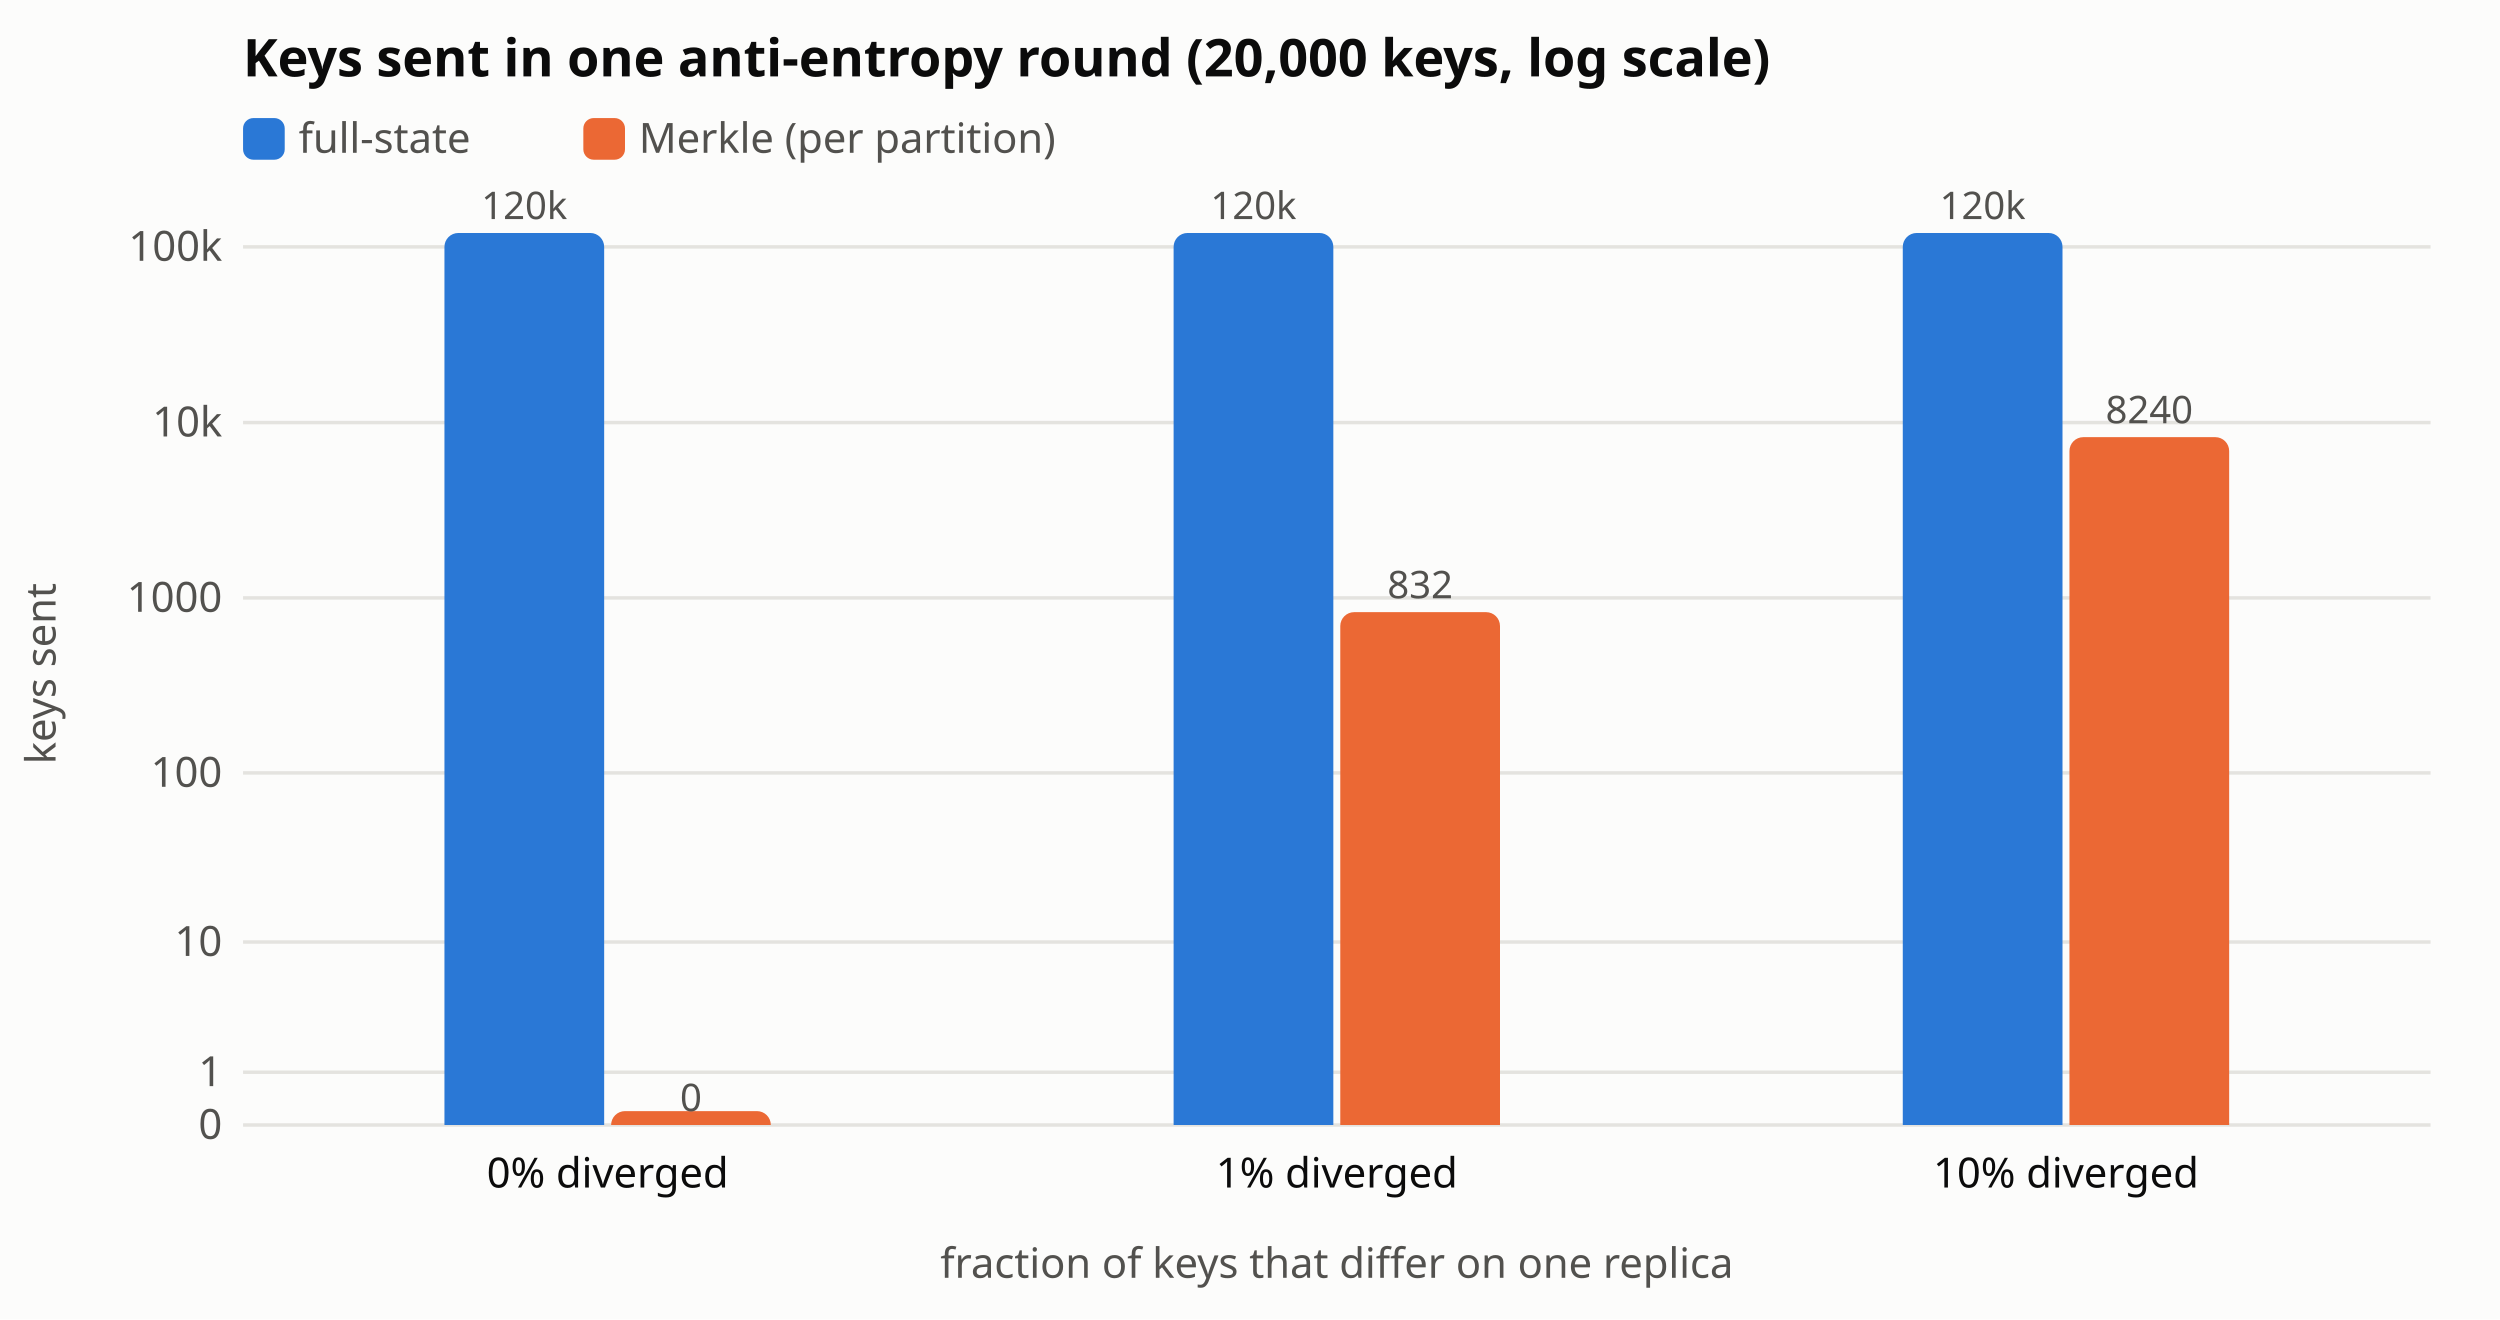
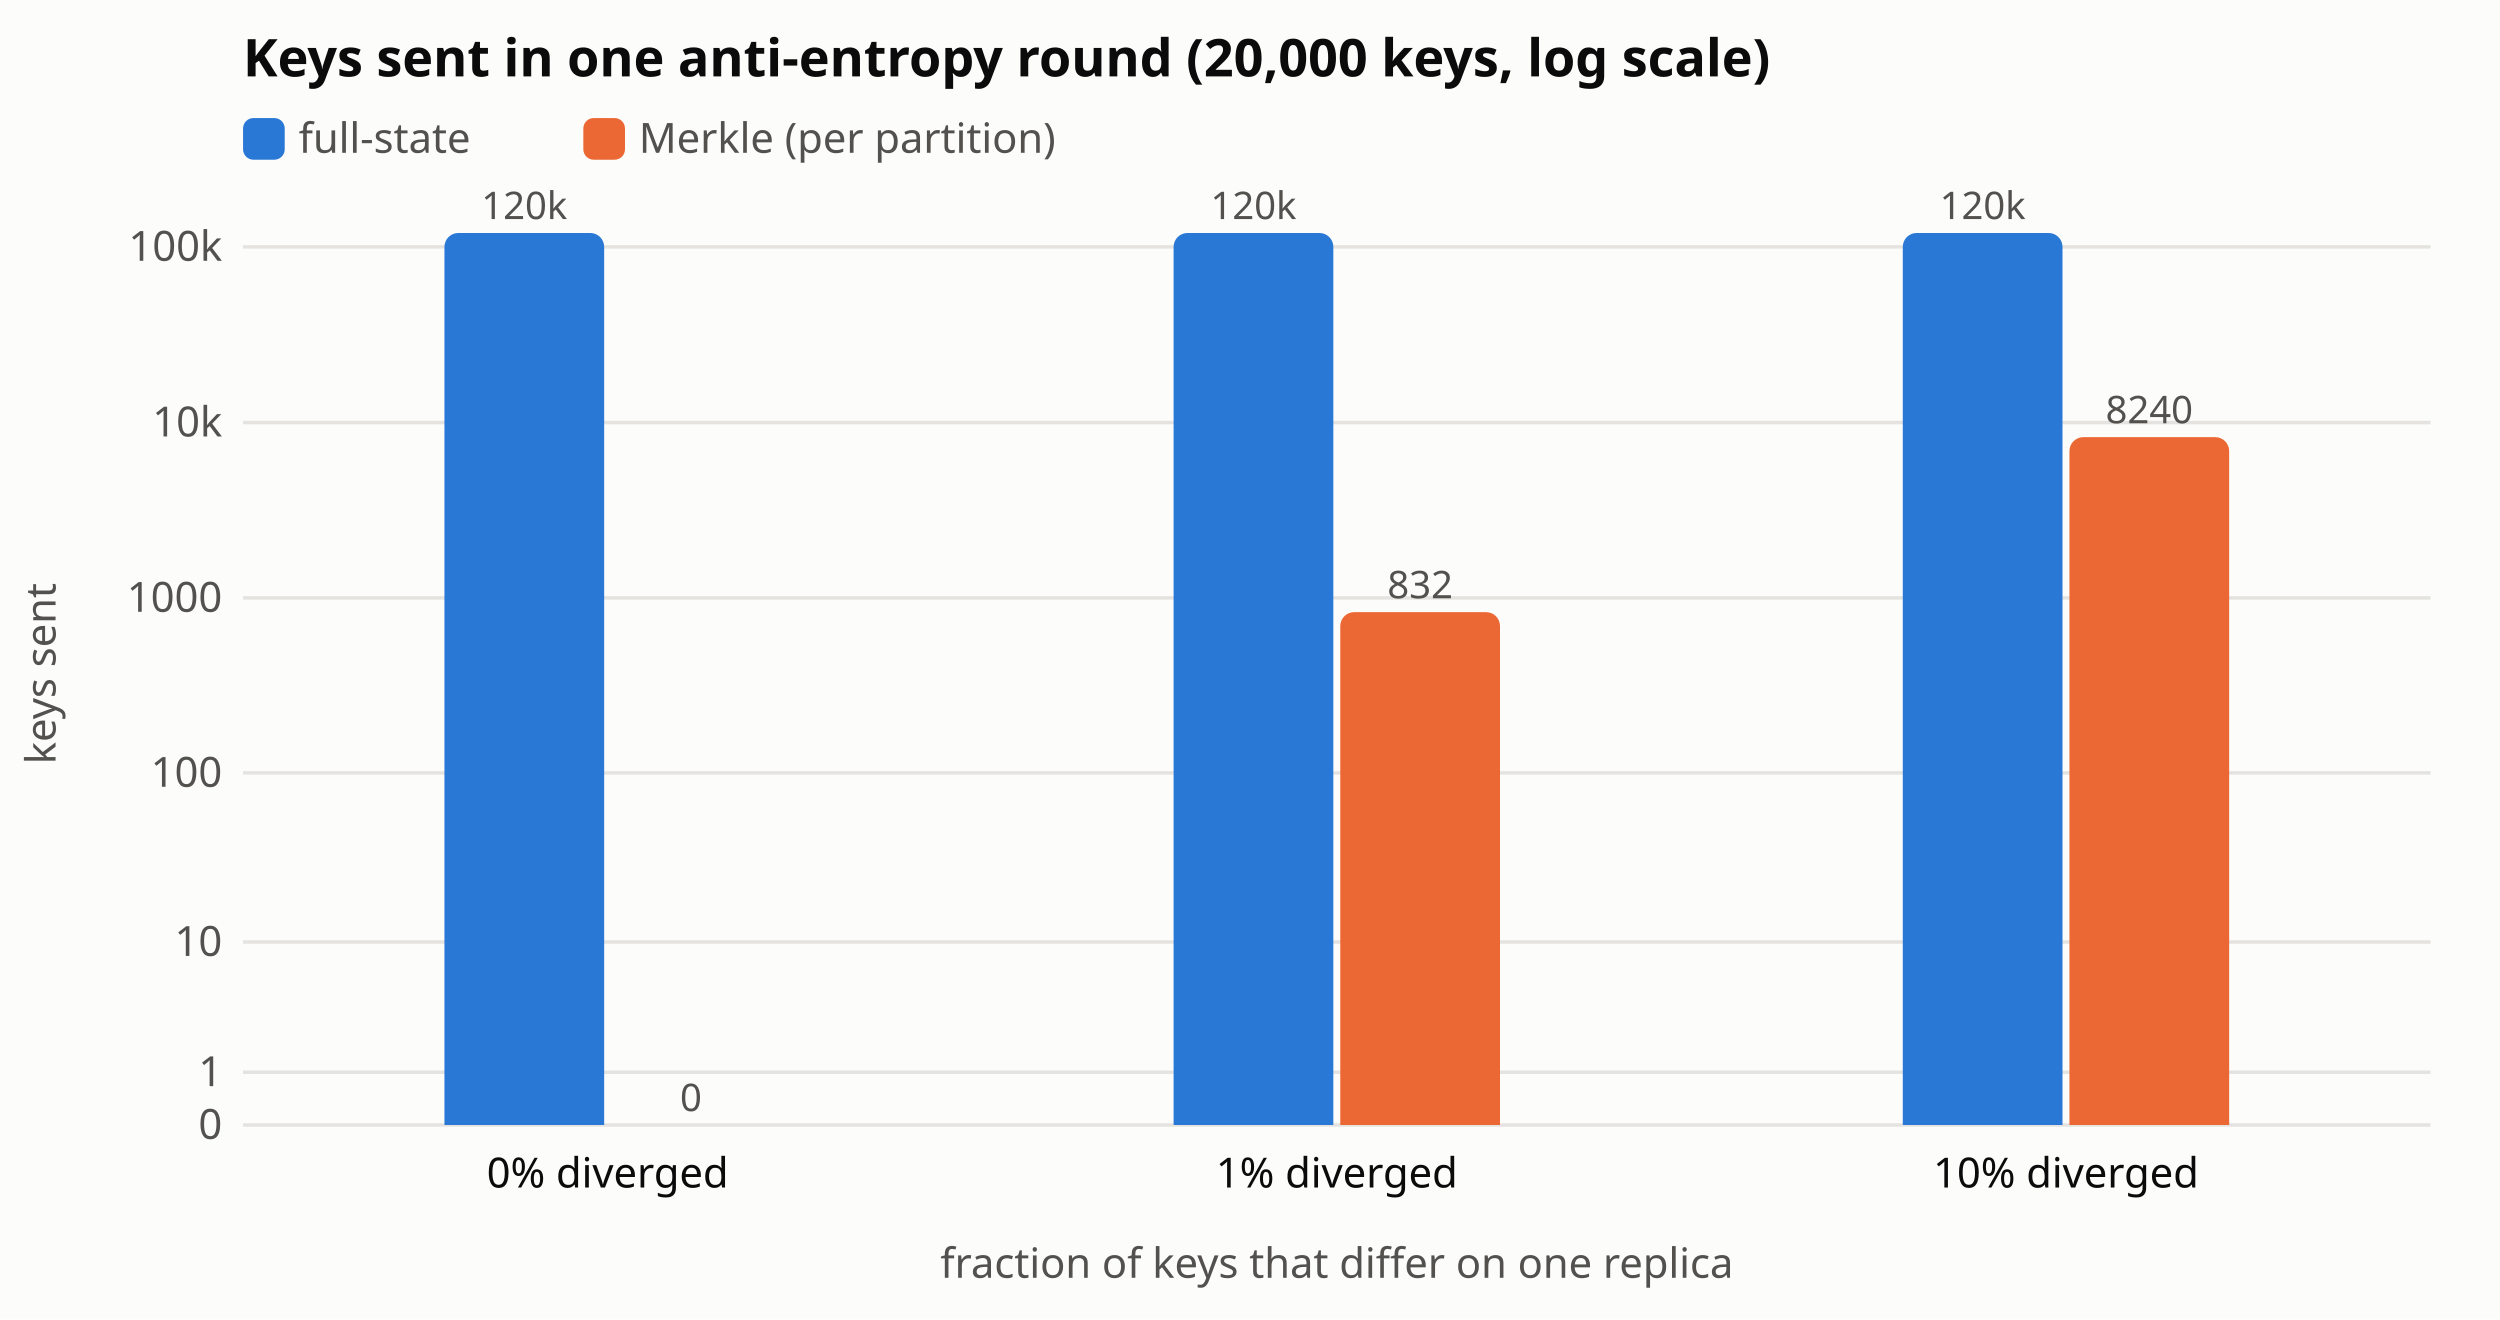
<svg xmlns="http://www.w3.org/2000/svg" width="720" height="380" font-family="system-ui,sans-serif" font-size="12">
  <rect width="100%" height="100%" fill="#fcfcfb" />
  <text x="70" y="22" font-size="15" font-weight="600" fill="#0b0b0b">Keys sent in one anti-entropy round (20,000 keys, log scale)</text>
  <rect x="70" y="34" width="12" height="12" rx="3" fill="#2a78d6" />
  <text x="86" y="44" fill="#52514e">full-state</text>
  <rect x="168" y="34" width="12" height="12" rx="3" fill="#eb6834" />
  <text x="184" y="44" fill="#52514e">Merkle (per partition)</text>
  <text x="385" y="368" text-anchor="middle" fill="#52514e">fraction of keys that differ on one replica</text>
  <text transform="translate(16,194) rotate(-90)" text-anchor="middle" fill="#52514e">keys sent</text>
  <line x1="70" x2="700" y1="324.0" y2="324.0" stroke="#e4e3df" />
  <text x="64" y="328.0" text-anchor="end" fill="#52514e">0</text>
  <line x1="70" x2="700" y1="308.8" y2="308.8" stroke="#e4e3df" />
  <text x="64" y="312.8" text-anchor="end" fill="#52514e">1</text>
  <line x1="70" x2="700" y1="271.3" y2="271.3" stroke="#e4e3df" />
  <text x="64" y="275.3" text-anchor="end" fill="#52514e">10</text>
  <line x1="70" x2="700" y1="222.6" y2="222.6" stroke="#e4e3df" />
  <text x="64" y="226.6" text-anchor="end" fill="#52514e">100</text>
  <line x1="70" x2="700" y1="172.2" y2="172.2" stroke="#e4e3df" />
  <text x="64" y="176.2" text-anchor="end" fill="#52514e">1000</text>
  <line x1="70" x2="700" y1="121.7" y2="121.7" stroke="#e4e3df" />
  <text x="64" y="125.7" text-anchor="end" fill="#52514e">10k</text>
  <line x1="70" x2="700" y1="71.1" y2="71.1" stroke="#e4e3df" />
  <text x="64" y="75.1" text-anchor="end" fill="#52514e">100k</text>
  <text x="175.0" y="342" text-anchor="middle" fill="#0b0b0b">0% diverged</text>
  <path d="M128.0 324 V71.1 a4 4 0 0 1 4 -4 H170.0 a4 4 0 0 1 4 4 V324 Z" fill="#2a78d6" />
  <text x="151.0" y="63.1" text-anchor="middle" font-size="11" fill="#52514e">120k</text>
-   <path d="M176.0 324 V324.0 a4 4 0 0 1 4 -4 H218.0 a4 4 0 0 1 4 4 V324 Z" fill="#eb6834" />
  <text x="199.0" y="320.0" text-anchor="middle" font-size="11" fill="#52514e">0</text>
  <text x="385.0" y="342" text-anchor="middle" fill="#0b0b0b">1% diverged</text>
  <path d="M338.0 324 V71.1 a4 4 0 0 1 4 -4 H380.0 a4 4 0 0 1 4 4 V324 Z" fill="#2a78d6" />
  <text x="361.0" y="63.1" text-anchor="middle" font-size="11" fill="#52514e">120k</text>
  <path d="M386.0 324 V180.3 a4 4 0 0 1 4 -4 H428.0 a4 4 0 0 1 4 4 V324 Z" fill="#eb6834" />
  <text x="409.0" y="172.3" text-anchor="middle" font-size="11" fill="#52514e">832</text>
  <text x="595.0" y="342" text-anchor="middle" fill="#0b0b0b">10% diverged</text>
  <path d="M548.0 324 V71.1 a4 4 0 0 1 4 -4 H590.0 a4 4 0 0 1 4 4 V324 Z" fill="#2a78d6" />
  <text x="571.0" y="63.1" text-anchor="middle" font-size="11" fill="#52514e">120k</text>
  <path d="M596.0 324 V129.9 a4 4 0 0 1 4 -4 H638.0 a4 4 0 0 1 4 4 V324 Z" fill="#eb6834" />
  <text x="619.0" y="121.9" text-anchor="middle" font-size="11" fill="#52514e">8240</text>
</svg>
